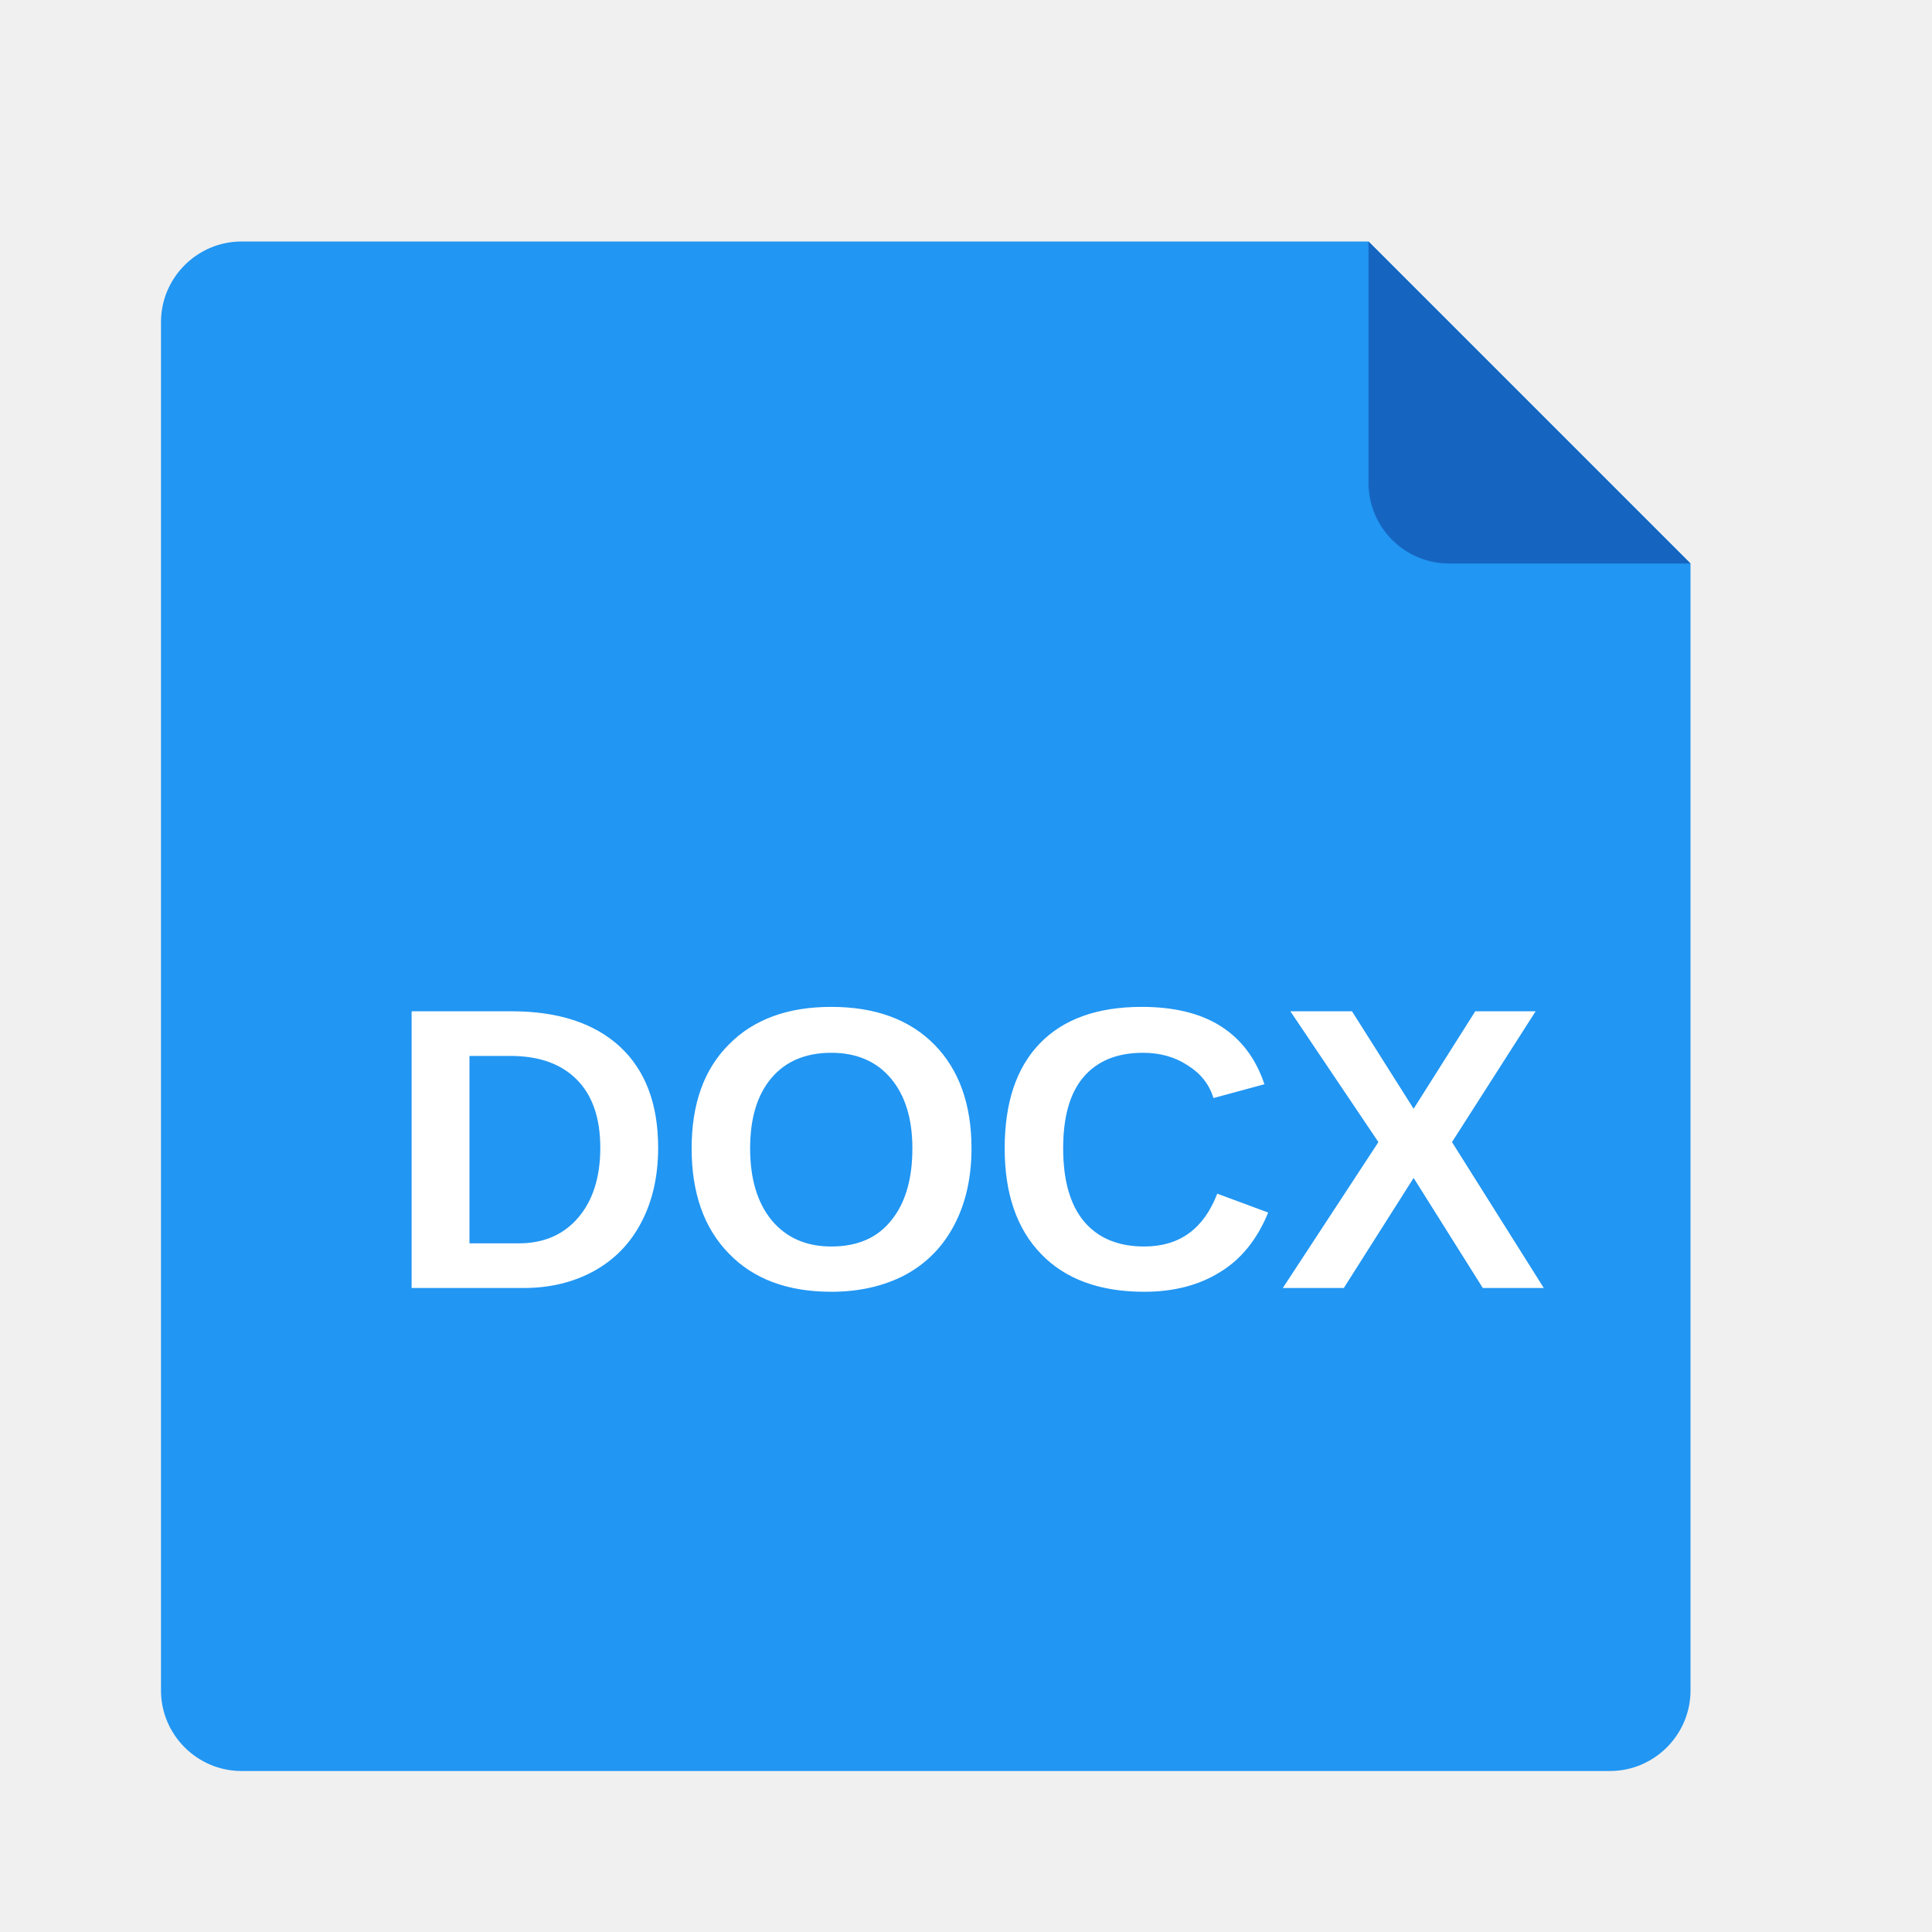
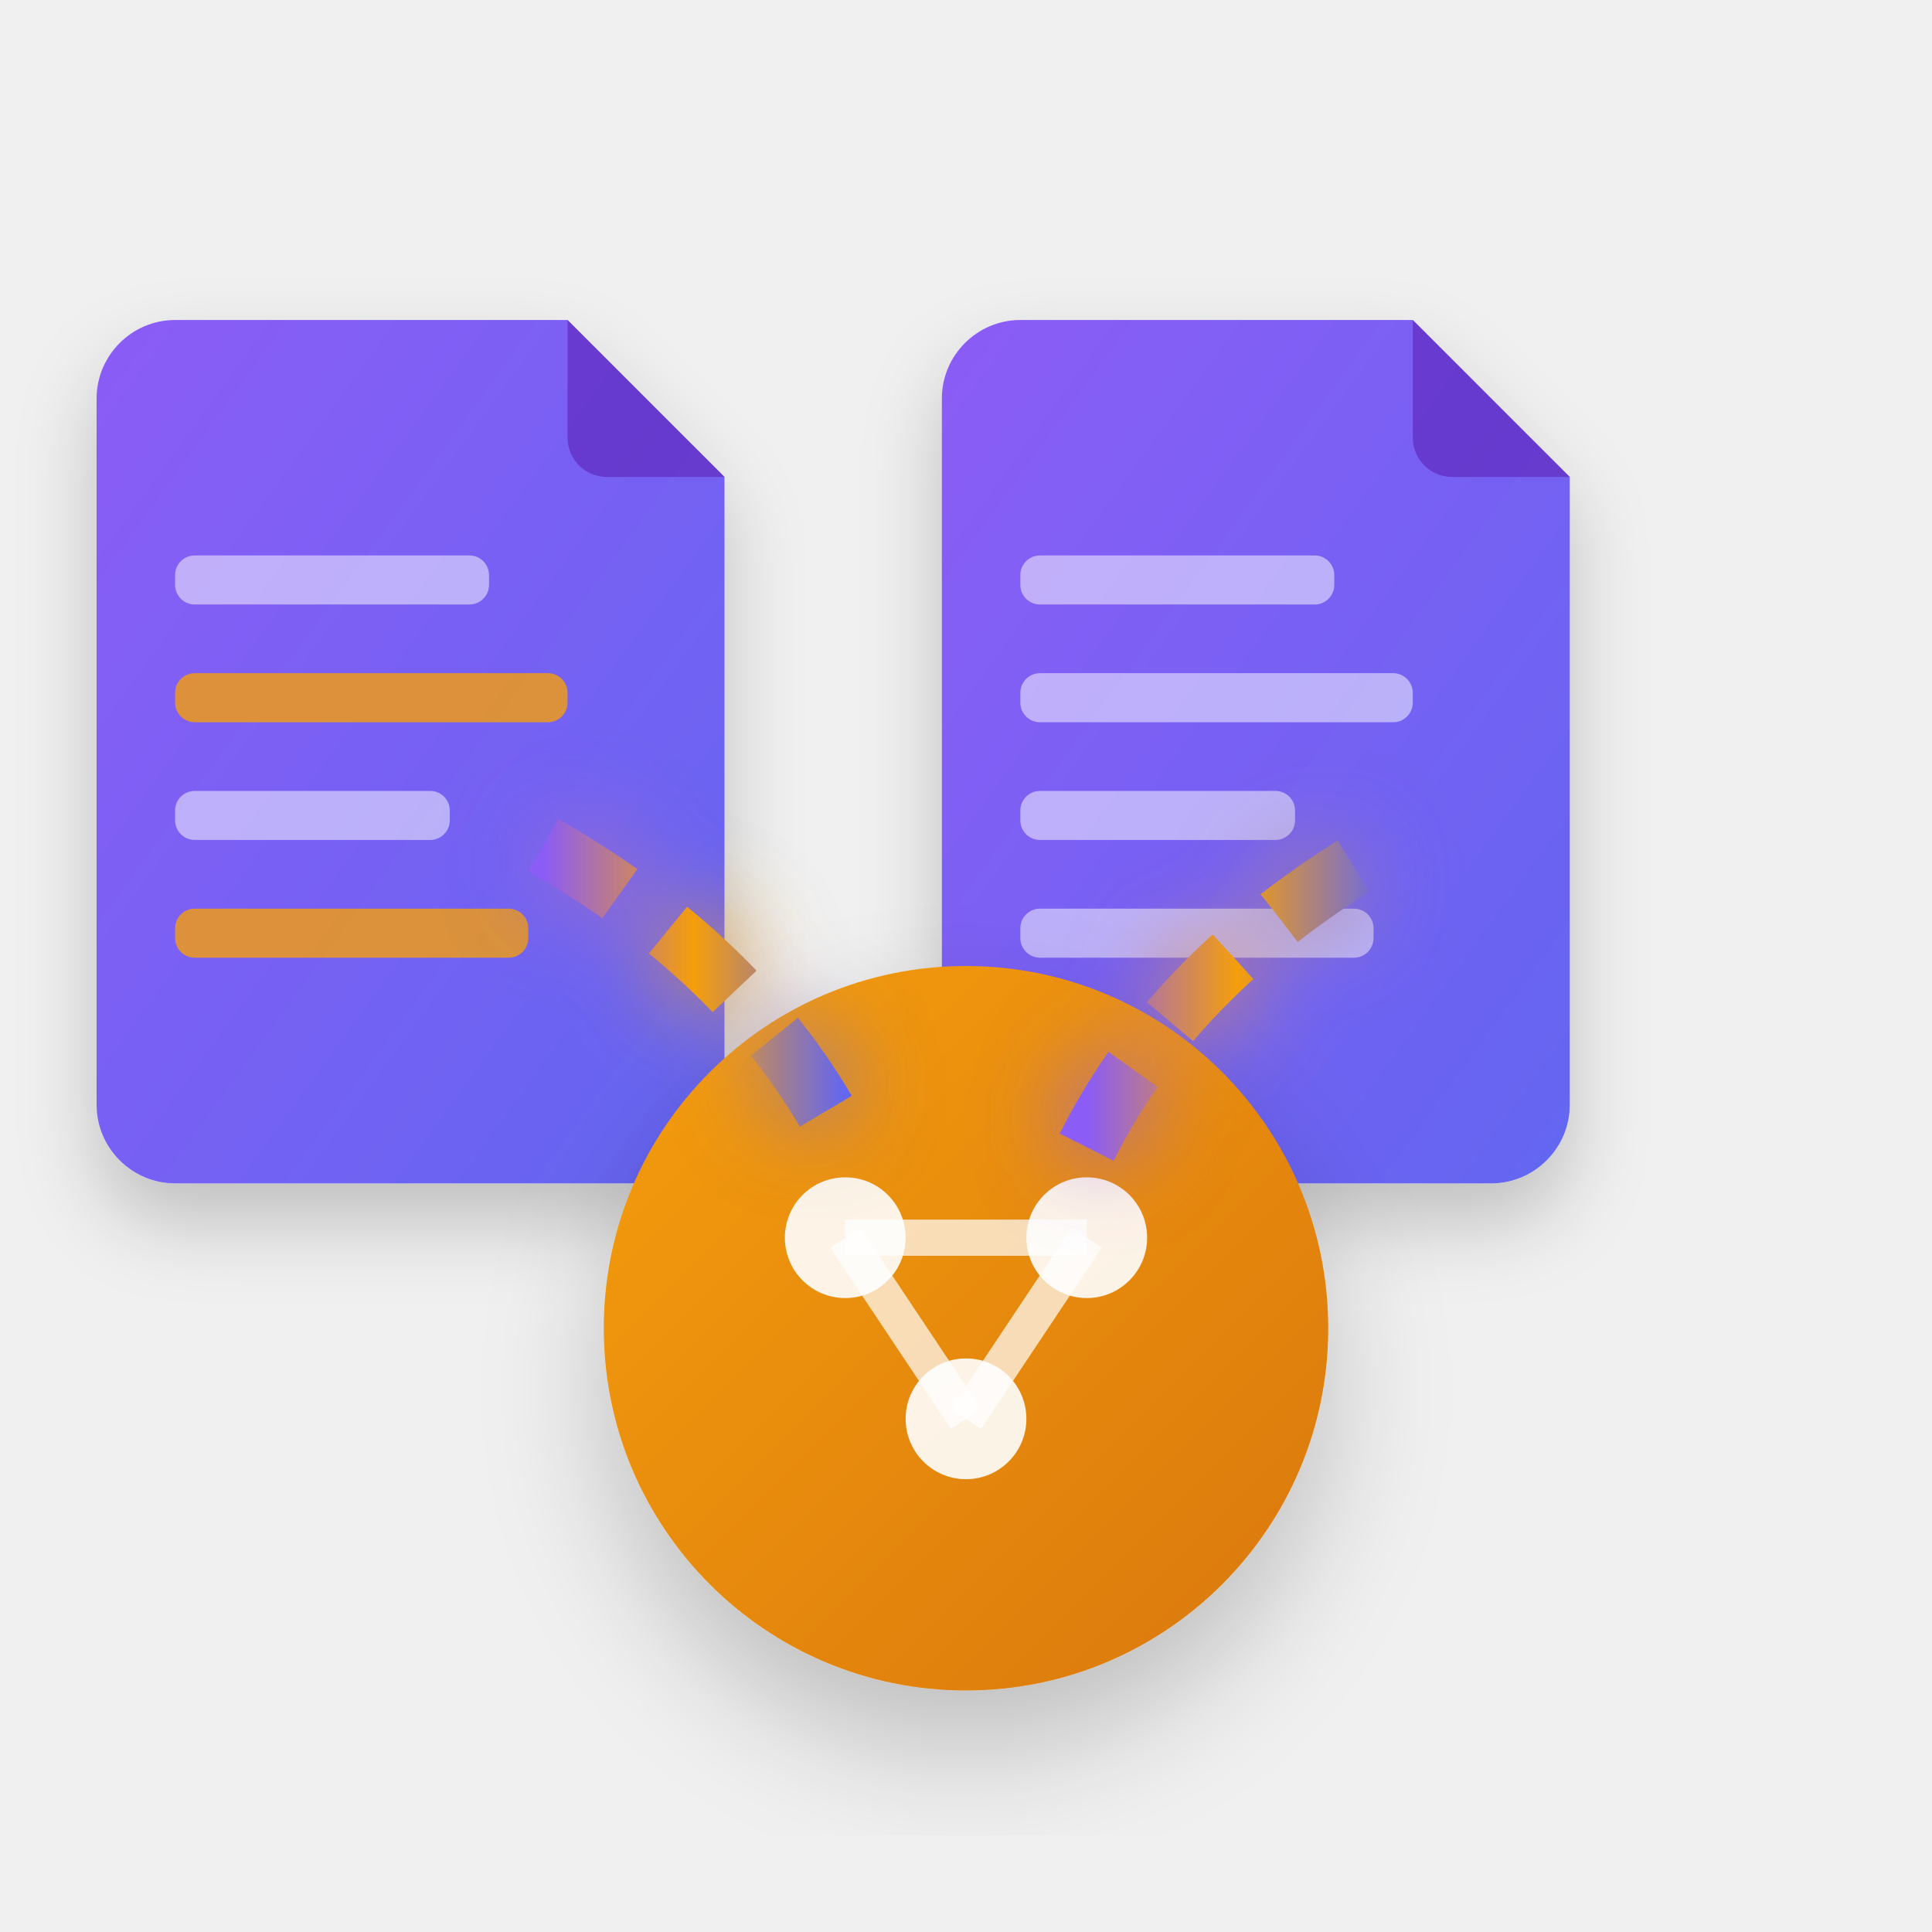
- <svg xmlns="http://www.w3.org/2000/svg" viewBox="0 0 48 48" width="48" height="48">
-   <path fill="#2196F3" d="M6 6h28l8 8v28c0 1.1-.9 2-2 2H6c-1.1 0-2-.9-2-2V8c0-1.1.9-2 2-2z" />
-   <path fill="#1565C0" d="M34 6l8 8h-6c-1.1 0-2-.9-2-2V6z" />
-   <text x="24" y="32" text-anchor="middle" fill="white" font-family="Arial" font-size="10" font-weight="bold">DOCX</text>
+ <svg xmlns="http://www.w3.org/2000/svg" viewBox="0 0 64 64" width="64" height="64">
+   <defs>
+     <linearGradient id="docGrad2" x1="0%" y1="0%" x2="100%" y2="100%">
+       <stop offset="0%" style="stop-color:#8B5CF6" />
+       <stop offset="100%" style="stop-color:#6366F1" />
+     </linearGradient>
+     <linearGradient id="aiGrad" x1="0%" y1="0%" x2="100%" y2="100%">
+       <stop offset="0%" style="stop-color:#F59E0B" />
+       <stop offset="100%" style="stop-color:#D97706" />
+     </linearGradient>
+     <linearGradient id="connectorGrad" x1="0%" y1="0%" x2="100%" y2="0%">
+       <stop offset="0%" style="stop-color:#8B5CF6" />
+       <stop offset="50%" style="stop-color:#F59E0B" />
+       <stop offset="100%" style="stop-color:#6366F1" />
+     </linearGradient>
+     <filter id="glow" x="-50%" y="-50%" width="200%" height="200%">
+       <feGaussianBlur stdDeviation="1.5" result="coloredBlur" />
+       <feMerge>
+         <feMergeNode in="coloredBlur" />
+         <feMergeNode in="SourceGraphic" />
+       </feMerge>
+     </filter>
+     <filter id="shadow2" x="-20%" y="-20%" width="140%" height="140%">
+       <feDropShadow dx="0" dy="2" stdDeviation="2" flood-opacity="0.2" />
+     </filter>
+   </defs>
+   <g transform="translate(-2, 8) scale(0.65)">
+     <path d="M12 4h20l8 8v32c0 2.2-1.8 4-4 4H12c-2.2 0-4-1.8-4-4V8c0-2.2 1.8-4 4-4z" fill="url(#docGrad2)" filter="url(#shadow2)" />
+     <path d="M32 4v6c0 1.1.9 2 2 2h6L32 4z" fill="#5B21B6" opacity="0.6" />
+     <rect x="12" y="16" width="16" height="2.5" rx="1" fill="white" opacity="0.5" />
+     <rect x="12" y="22" width="20" height="2.5" rx="1" fill="#F59E0B" opacity="0.8" />
+     <rect x="12" y="28" width="14" height="2.5" rx="1" fill="white" opacity="0.5" />
+     <rect x="12" y="34" width="18" height="2.5" rx="1" fill="#F59E0B" opacity="0.8" />
+   </g>
+   <g transform="translate(26, 8) scale(0.65)">
+     <path d="M12 4h20l8 8v32c0 2.2-1.8 4-4 4H12c-2.2 0-4-1.8-4-4V8c0-2.2 1.8-4 4-4z" fill="url(#docGrad2)" filter="url(#shadow2)" />
+     <path d="M32 4v6c0 1.1.9 2 2 2h6L32 4z" fill="#5B21B6" opacity="0.6" />
+     <rect x="12" y="16" width="16" height="2.5" rx="1" fill="white" opacity="0.5" />
+     <rect x="12" y="22" width="20" height="2.5" rx="1" fill="white" opacity="0.5" />
+     <rect x="12" y="28" width="14" height="2.5" rx="1" fill="white" opacity="0.5" />
+     <rect x="12" y="34" width="18" height="2.5" rx="1" fill="white" opacity="0.5" />
+   </g>
+   <g transform="translate(32, 44)">
+     <circle cx="0" cy="0" r="12" fill="url(#aiGrad)" filter="url(#shadow2)" />
+     <circle cx="-4" cy="-3" r="2" fill="white" opacity="0.9" />
+     <circle cx="4" cy="-3" r="2" fill="white" opacity="0.9" />
+     <circle cx="0" cy="3" r="2" fill="white" opacity="0.9" />
+     <line x1="-4" y1="-3" x2="4" y2="-3" stroke="white" stroke-width="1.2" opacity="0.7" />
+     <line x1="-4" y1="-3" x2="0" y2="3" stroke="white" stroke-width="1.2" opacity="0.7" />
+     <line x1="4" y1="-3" x2="0" y2="3" stroke="white" stroke-width="1.2" opacity="0.7" />
+   </g>
+   <path d="M18 28 Q 25 32 28 38" stroke="url(#connectorGrad)" stroke-width="2" fill="none" stroke-dasharray="3,2" filter="url(#glow)" />
+   <path d="M36 38 Q 39 32 46 28" stroke="url(#connectorGrad)" stroke-width="2" fill="none" stroke-dasharray="3,2" filter="url(#glow)" />
</svg>
